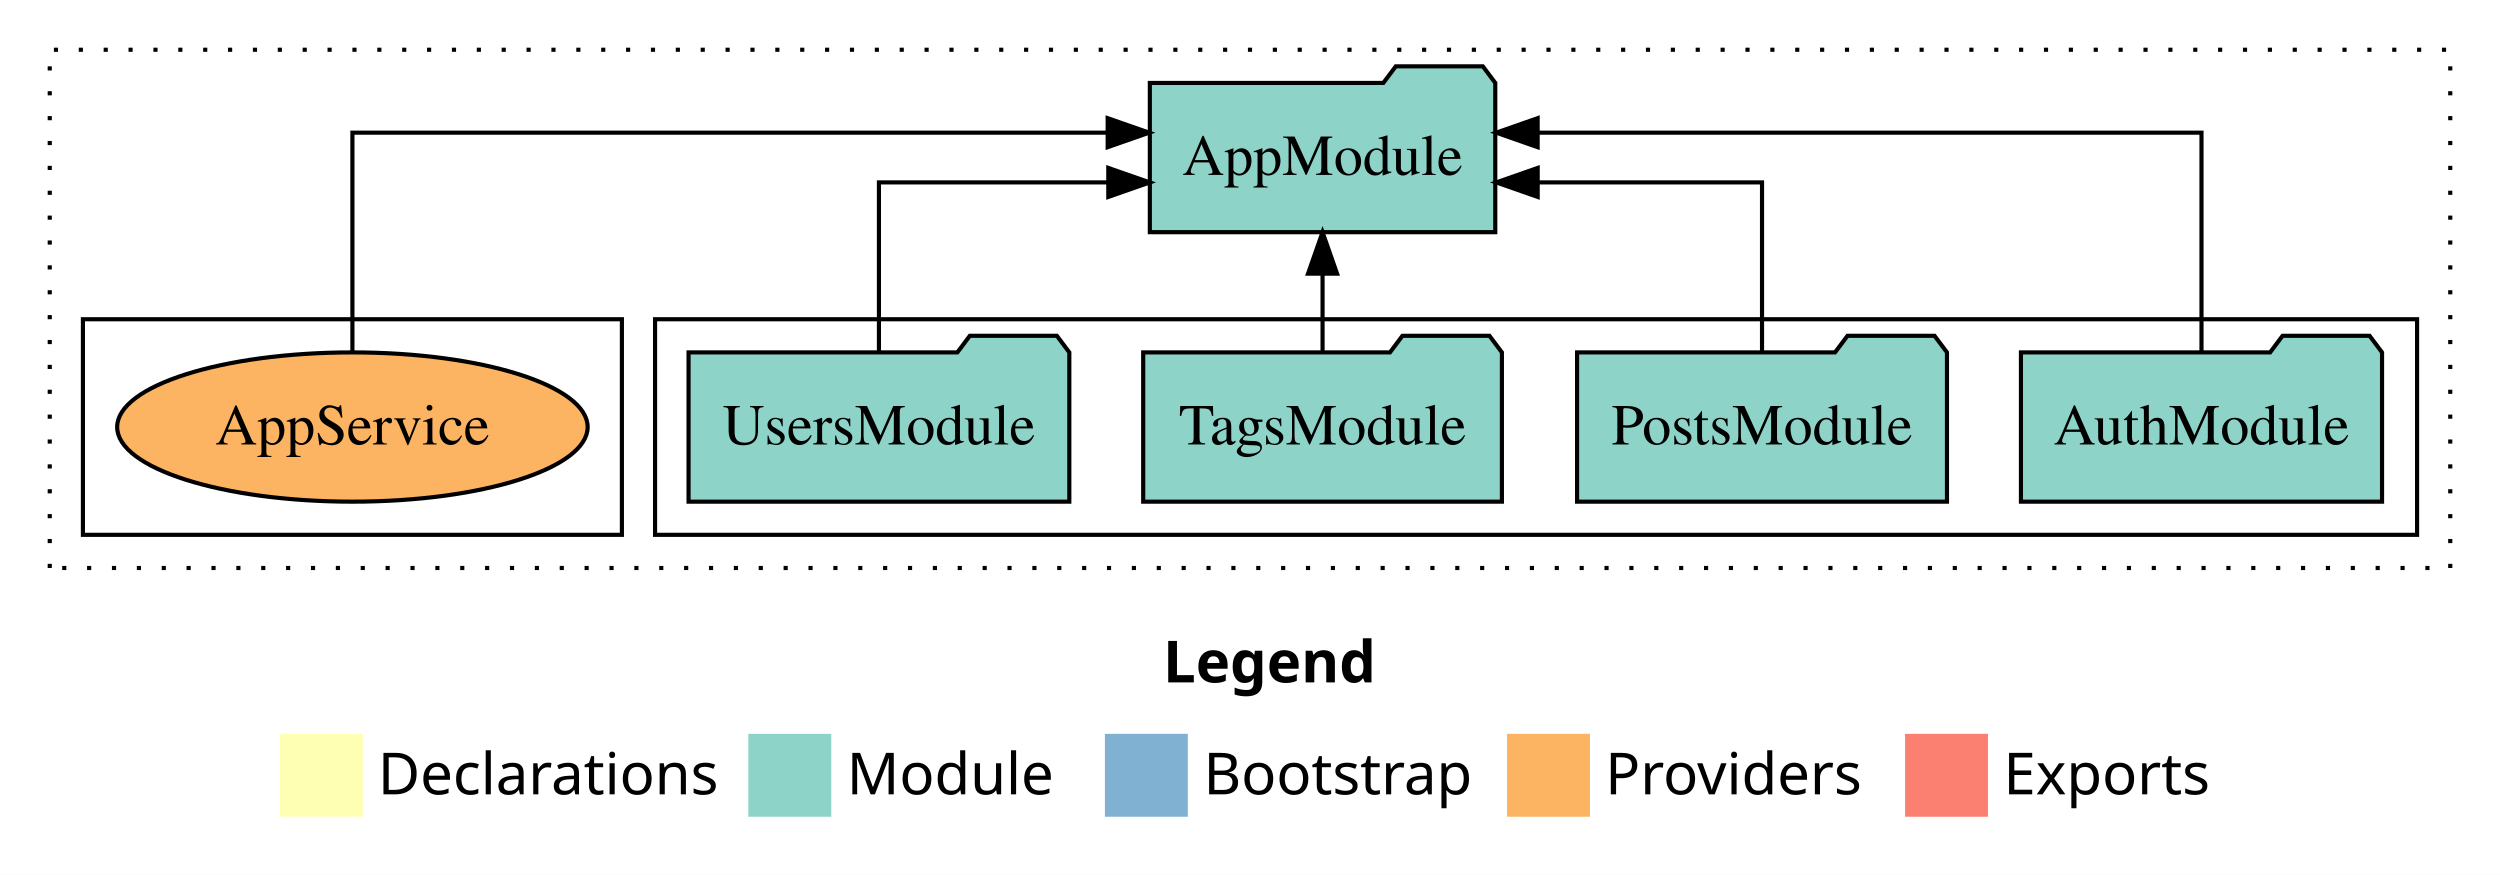
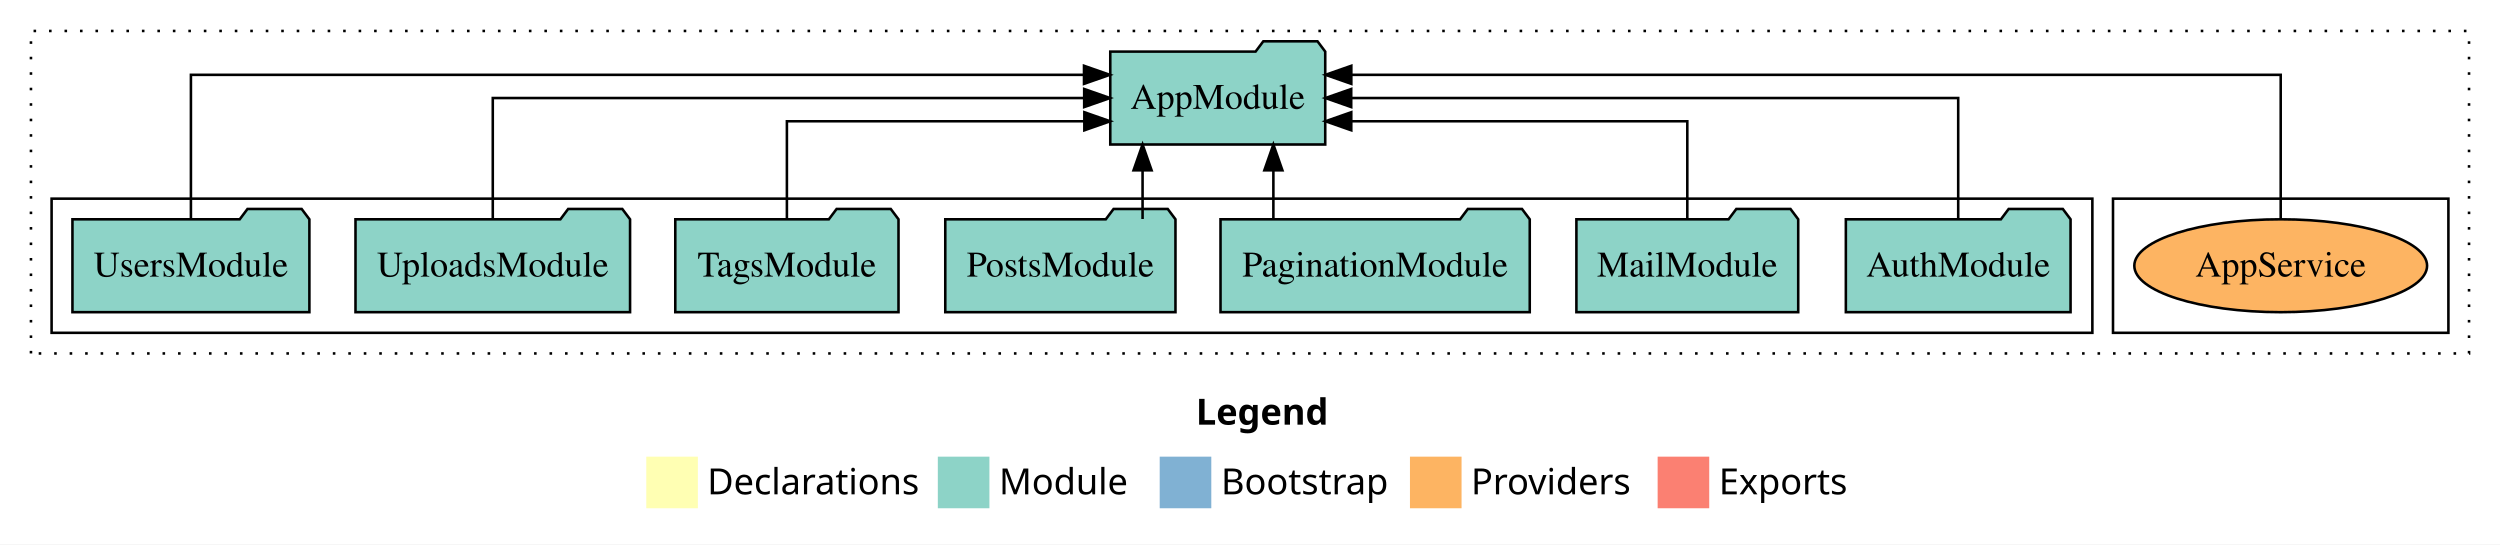
- <svg xmlns="http://www.w3.org/2000/svg" width="603pt" height="211pt" viewBox="0.00 0.00 603.00 211.00">
+ <svg xmlns="http://www.w3.org/2000/svg" width="969pt" height="211pt" viewBox="0.00 0.00 969.00 211.00">
  <g id="graph0" class="graph" transform="scale(1 1) rotate(0) translate(4 207)">
-     <polygon fill="white" stroke="transparent" points="-4,4 -4,-207 599,-207 599,4 -4,4" />
-     <text text-anchor="start" x="276.51" y="-42.4" font-family="Times-12" font-weight="bold" font-size="14.00">Legend</text>
-     <polygon fill="#ffffb3" stroke="transparent" points="63.5,-10 63.5,-30 83.5,-30 83.5,-10 63.5,-10" />
-     <text text-anchor="start" x="87.13" y="-15.4" font-family="Times-12" font-size="14.00">  Declarations</text>
-     <polygon fill="#8dd3c7" stroke="transparent" points="176.5,-10 176.5,-30 196.5,-30 196.5,-10 176.5,-10" />
-     <text text-anchor="start" x="200.23" y="-15.4" font-family="Times-12" font-size="14.00">  Module</text>
-     <polygon fill="#80b1d3" stroke="transparent" points="262.5,-10 262.5,-30 282.5,-30 282.5,-10 262.5,-10" />
-     <text text-anchor="start" x="286.28" y="-15.4" font-family="Times-12" font-size="14.00">  Bootstrap</text>
-     <polygon fill="#fdb462" stroke="transparent" points="359.5,-10 359.5,-30 379.5,-30 379.5,-10 359.5,-10" />
-     <text text-anchor="start" x="383.17" y="-15.4" font-family="Times-12" font-size="14.00">  Providers</text>
-     <polygon fill="#fb8072" stroke="transparent" points="455.5,-10 455.5,-30 475.5,-30 475.5,-10 455.5,-10" />
-     <text text-anchor="start" x="479.23" y="-15.4" font-family="Times-12" font-size="14.00">  Exports</text>
+     <polygon fill="white" stroke="transparent" points="-4,4 -4,-207 965,-207 965,4 -4,4" />
+     <text text-anchor="start" x="459.51" y="-42.4" font-family="Times-12" font-weight="bold" font-size="14.00">Legend</text>
+     <polygon fill="#ffffb3" stroke="transparent" points="246.5,-10 246.5,-30 266.5,-30 266.5,-10 246.5,-10" />
+     <text text-anchor="start" x="270.13" y="-15.4" font-family="Times-12" font-size="14.00">  Declarations</text>
+     <polygon fill="#8dd3c7" stroke="transparent" points="359.5,-10 359.5,-30 379.5,-30 379.5,-10 359.5,-10" />
+     <text text-anchor="start" x="383.23" y="-15.4" font-family="Times-12" font-size="14.00">  Module</text>
+     <polygon fill="#80b1d3" stroke="transparent" points="445.5,-10 445.5,-30 465.5,-30 465.5,-10 445.5,-10" />
+     <text text-anchor="start" x="469.28" y="-15.4" font-family="Times-12" font-size="14.00">  Bootstrap</text>
+     <polygon fill="#fdb462" stroke="transparent" points="542.5,-10 542.5,-30 562.5,-30 562.5,-10 542.5,-10" />
+     <text text-anchor="start" x="566.17" y="-15.4" font-family="Times-12" font-size="14.00">  Providers</text>
+     <polygon fill="#fb8072" stroke="transparent" points="638.5,-10 638.5,-30 658.5,-30 658.5,-10 638.5,-10" />
+     <text text-anchor="start" x="662.23" y="-15.4" font-family="Times-12" font-size="14.00">  Exports</text>
    <g id="clust1" class="cluster">
-       <polygon fill="none" stroke="black" stroke-dasharray="1,5" points="8,-70 8,-195 587,-195 587,-70 8,-70" />
+       <polygon fill="none" stroke="black" stroke-dasharray="1,5" points="8,-70 8,-195 953,-195 953,-70 8,-70" />
+     </g>
+     <g id="clust6" class="cluster">
+       <polygon fill="none" stroke="black" points="815,-78 815,-130 945,-130 945,-78 815,-78" />
    </g>
    <g id="clust3" class="cluster">
-       <polygon fill="none" stroke="black" points="154,-78 154,-130 579,-130 579,-78 154,-78" />
-     </g>
-     <g id="clust6" class="cluster">
-       <polygon fill="none" stroke="black" points="16,-78 16,-130 146,-130 146,-78 16,-78" />
+       <polygon fill="none" stroke="black" points="16,-78 16,-130 807,-130 807,-78 16,-78" />
    </g>
    <g id="node1" class="node">
-       <polygon fill="#8dd3c7" stroke="black" points="570.55,-122 567.55,-126 546.55,-126 543.55,-122 483.45,-122 483.45,-86 570.55,-86 570.55,-122" />
-       <text text-anchor="middle" x="527" y="-99.8" font-family="Times,serif" font-size="14.00">AuthModule</text>
+       <polygon fill="#8dd3c7" stroke="black" points="798.55,-122 795.55,-126 774.55,-126 771.55,-122 711.45,-122 711.45,-86 798.55,-86 798.55,-122" />
+       <text text-anchor="middle" x="755" y="-99.8" font-family="Times,serif" font-size="14.00">AuthModule</text>
+     </g>
+     <g id="node8" class="node">
+       <polygon fill="#8dd3c7" stroke="black" points="509.66,-187 506.66,-191 485.66,-191 482.66,-187 426.34,-187 426.34,-151 509.66,-151 509.66,-187" />
+       <text text-anchor="middle" x="468" y="-164.8" font-family="Times,serif" font-size="14.00">AppModule</text>
+     </g>
+     <g id="edge1" class="edge">
+       <path fill="none" stroke="black" d="M755,-122.11C755,-141.34 755,-169 755,-169 755,-169 519.73,-169 519.73,-169" />
+       <polygon fill="black" stroke="black" points="519.73,-165.5 509.73,-169 519.73,-172.5 519.73,-165.5" />
+     </g>
+     <g id="node2" class="node">
+       <polygon fill="#8dd3c7" stroke="black" points="692.99,-122 689.99,-126 668.99,-126 665.99,-122 607.01,-122 607.01,-86 692.99,-86 692.99,-122" />
+       <text text-anchor="middle" x="650" y="-99.8" font-family="Times,serif" font-size="14.00">MailModule</text>
+     </g>
+     <g id="edge2" class="edge">
+       <path fill="none" stroke="black" d="M650,-122.03C650,-138.4 650,-160 650,-160 650,-160 519.75,-160 519.75,-160" />
+       <polygon fill="black" stroke="black" points="519.75,-156.5 509.75,-160 519.75,-163.5 519.75,-156.5" />
+     </g>
+     <g id="node3" class="node">
+       <polygon fill="#8dd3c7" stroke="black" points="588.93,-122 585.93,-126 564.93,-126 561.93,-122 469.07,-122 469.07,-86 588.93,-86 588.93,-122" />
+       <text text-anchor="middle" x="529" y="-99.8" font-family="Times,serif" font-size="14.00">PaginationModule</text>
+     </g>
+     <g id="edge3" class="edge">
+       <path fill="none" stroke="black" d="M489.56,-122.11C489.56,-122.11 489.56,-140.99 489.56,-140.99" />
+       <polygon fill="black" stroke="black" points="486.06,-140.99 489.56,-150.99 493.06,-140.99 486.06,-140.99" />
+     </g>
+     <g id="node4" class="node">
+       <polygon fill="#8dd3c7" stroke="black" points="451.61,-122 448.61,-126 427.61,-126 424.61,-122 362.39,-122 362.39,-86 451.61,-86 451.61,-122" />
+       <text text-anchor="middle" x="407" y="-99.8" font-family="Times,serif" font-size="14.00">PostsModule</text>
+     </g>
+     <g id="edge4" class="edge">
+       <path fill="none" stroke="black" d="M438.86,-122.11C438.86,-122.11 438.86,-140.99 438.86,-140.99" />
+       <polygon fill="black" stroke="black" points="435.36,-140.99 438.86,-150.99 442.36,-140.99 435.36,-140.99" />
    </g>
    <g id="node5" class="node">
-       <polygon fill="#8dd3c7" stroke="black" points="356.66,-187 353.66,-191 332.66,-191 329.66,-187 273.34,-187 273.34,-151 356.66,-151 356.66,-187" />
-       <text text-anchor="middle" x="315" y="-164.8" font-family="Times,serif" font-size="14.00">AppModule</text>
+       <polygon fill="#8dd3c7" stroke="black" points="344.26,-122 341.26,-126 320.26,-126 317.26,-122 257.74,-122 257.74,-86 344.26,-86 344.26,-122" />
+       <text text-anchor="middle" x="301" y="-99.8" font-family="Times,serif" font-size="14.00">TagsModule</text>
    </g>
-     <g id="edge1" class="edge">
-       <path fill="none" stroke="black" d="M527,-122.28C527,-143.32 527,-175 527,-175 527,-175 366.88,-175 366.88,-175" />
-       <polygon fill="black" stroke="black" points="366.88,-171.5 356.88,-175 366.88,-178.5 366.88,-171.5" />
-     </g>
-     <g id="node2" class="node">
-       <polygon fill="#8dd3c7" stroke="black" points="465.61,-122 462.61,-126 441.61,-126 438.61,-122 376.39,-122 376.39,-86 465.61,-86 465.61,-122" />
-       <text text-anchor="middle" x="421" y="-99.8" font-family="Times,serif" font-size="14.00">PostsModule</text>
-     </g>
-     <g id="edge2" class="edge">
-       <path fill="none" stroke="black" d="M421,-122.02C421,-139.37 421,-163 421,-163 421,-163 366.89,-163 366.89,-163" />
-       <polygon fill="black" stroke="black" points="366.89,-159.5 356.89,-163 366.89,-166.5 366.89,-159.5" />
-     </g>
-     <g id="node3" class="node">
-       <polygon fill="#8dd3c7" stroke="black" points="358.26,-122 355.26,-126 334.26,-126 331.26,-122 271.74,-122 271.74,-86 358.26,-86 358.26,-122" />
-       <text text-anchor="middle" x="315" y="-99.8" font-family="Times,serif" font-size="14.00">TagsModule</text>
-     </g>
-     <g id="edge3" class="edge">
-       <path fill="none" stroke="black" d="M315,-122.11C315,-122.11 315,-140.99 315,-140.99" />
-       <polygon fill="black" stroke="black" points="311.5,-140.99 315,-150.99 318.5,-140.99 311.5,-140.99" />
-     </g>
-     <g id="node4" class="node">
-       <polygon fill="#8dd3c7" stroke="black" points="253.92,-122 250.92,-126 229.92,-126 226.92,-122 162.08,-122 162.08,-86 253.92,-86 253.92,-122" />
-       <text text-anchor="middle" x="208" y="-99.8" font-family="Times,serif" font-size="14.00">UsersModule</text>
-     </g>
-     <g id="edge4" class="edge">
-       <path fill="none" stroke="black" d="M208,-122.02C208,-139.37 208,-163 208,-163 208,-163 263.32,-163 263.32,-163" />
-       <polygon fill="black" stroke="black" points="263.32,-166.5 273.32,-163 263.32,-159.5 263.32,-166.5" />
+     <g id="edge5" class="edge">
+       <path fill="none" stroke="black" d="M301,-122.03C301,-138.4 301,-160 301,-160 301,-160 416.29,-160 416.29,-160" />
+       <polygon fill="black" stroke="black" points="416.29,-163.5 426.29,-160 416.29,-156.5 416.29,-163.5" />
    </g>
    <g id="node6" class="node">
-       <ellipse fill="#fdb462" stroke="black" cx="81" cy="-104" rx="56.74" ry="18" />
-       <text text-anchor="middle" x="81" y="-99.8" font-family="Times,serif" font-size="14.00">AppService</text>
+       <polygon fill="#8dd3c7" stroke="black" points="240.21,-122 237.21,-126 216.21,-126 213.21,-122 133.79,-122 133.79,-86 240.21,-86 240.21,-122" />
+       <text text-anchor="middle" x="187" y="-99.8" font-family="Times,serif" font-size="14.00">UploadsModule</text>
    </g>
-     <g id="edge5" class="edge">
-       <path fill="none" stroke="black" d="M81,-122.28C81,-143.32 81,-175 81,-175 81,-175 263.17,-175 263.17,-175" />
-       <polygon fill="black" stroke="black" points="263.17,-178.5 273.17,-175 263.17,-171.5 263.17,-178.5" />
+     <g id="edge6" class="edge">
+       <path fill="none" stroke="black" d="M187,-122.11C187,-141.34 187,-169 187,-169 187,-169 416.23,-169 416.23,-169" />
+       <polygon fill="black" stroke="black" points="416.23,-172.5 426.23,-169 416.23,-165.5 416.23,-172.5" />
+     </g>
+     <g id="node7" class="node">
+       <polygon fill="#8dd3c7" stroke="black" points="115.92,-122 112.92,-126 91.92,-126 88.92,-122 24.08,-122 24.08,-86 115.92,-86 115.92,-122" />
+       <text text-anchor="middle" x="70" y="-99.8" font-family="Times,serif" font-size="14.00">UsersModule</text>
+     </g>
+     <g id="edge7" class="edge">
+       <path fill="none" stroke="black" d="M70,-122.29C70,-144.21 70,-178 70,-178 70,-178 416.16,-178 416.16,-178" />
+       <polygon fill="black" stroke="black" points="416.16,-181.5 426.16,-178 416.16,-174.5 416.16,-181.5" />
+     </g>
+     <g id="node9" class="node">
+       <ellipse fill="#fdb462" stroke="black" cx="880" cy="-104" rx="56.74" ry="18" />
+       <text text-anchor="middle" x="880" y="-99.8" font-family="Times,serif" font-size="14.00">AppService</text>
+     </g>
+     <g id="edge8" class="edge">
+       <path fill="none" stroke="black" d="M880,-122.29C880,-144.21 880,-178 880,-178 880,-178 519.77,-178 519.77,-178" />
+       <polygon fill="black" stroke="black" points="519.77,-174.5 509.77,-178 519.77,-181.5 519.77,-174.5" />
    </g>
  </g>
</svg>
